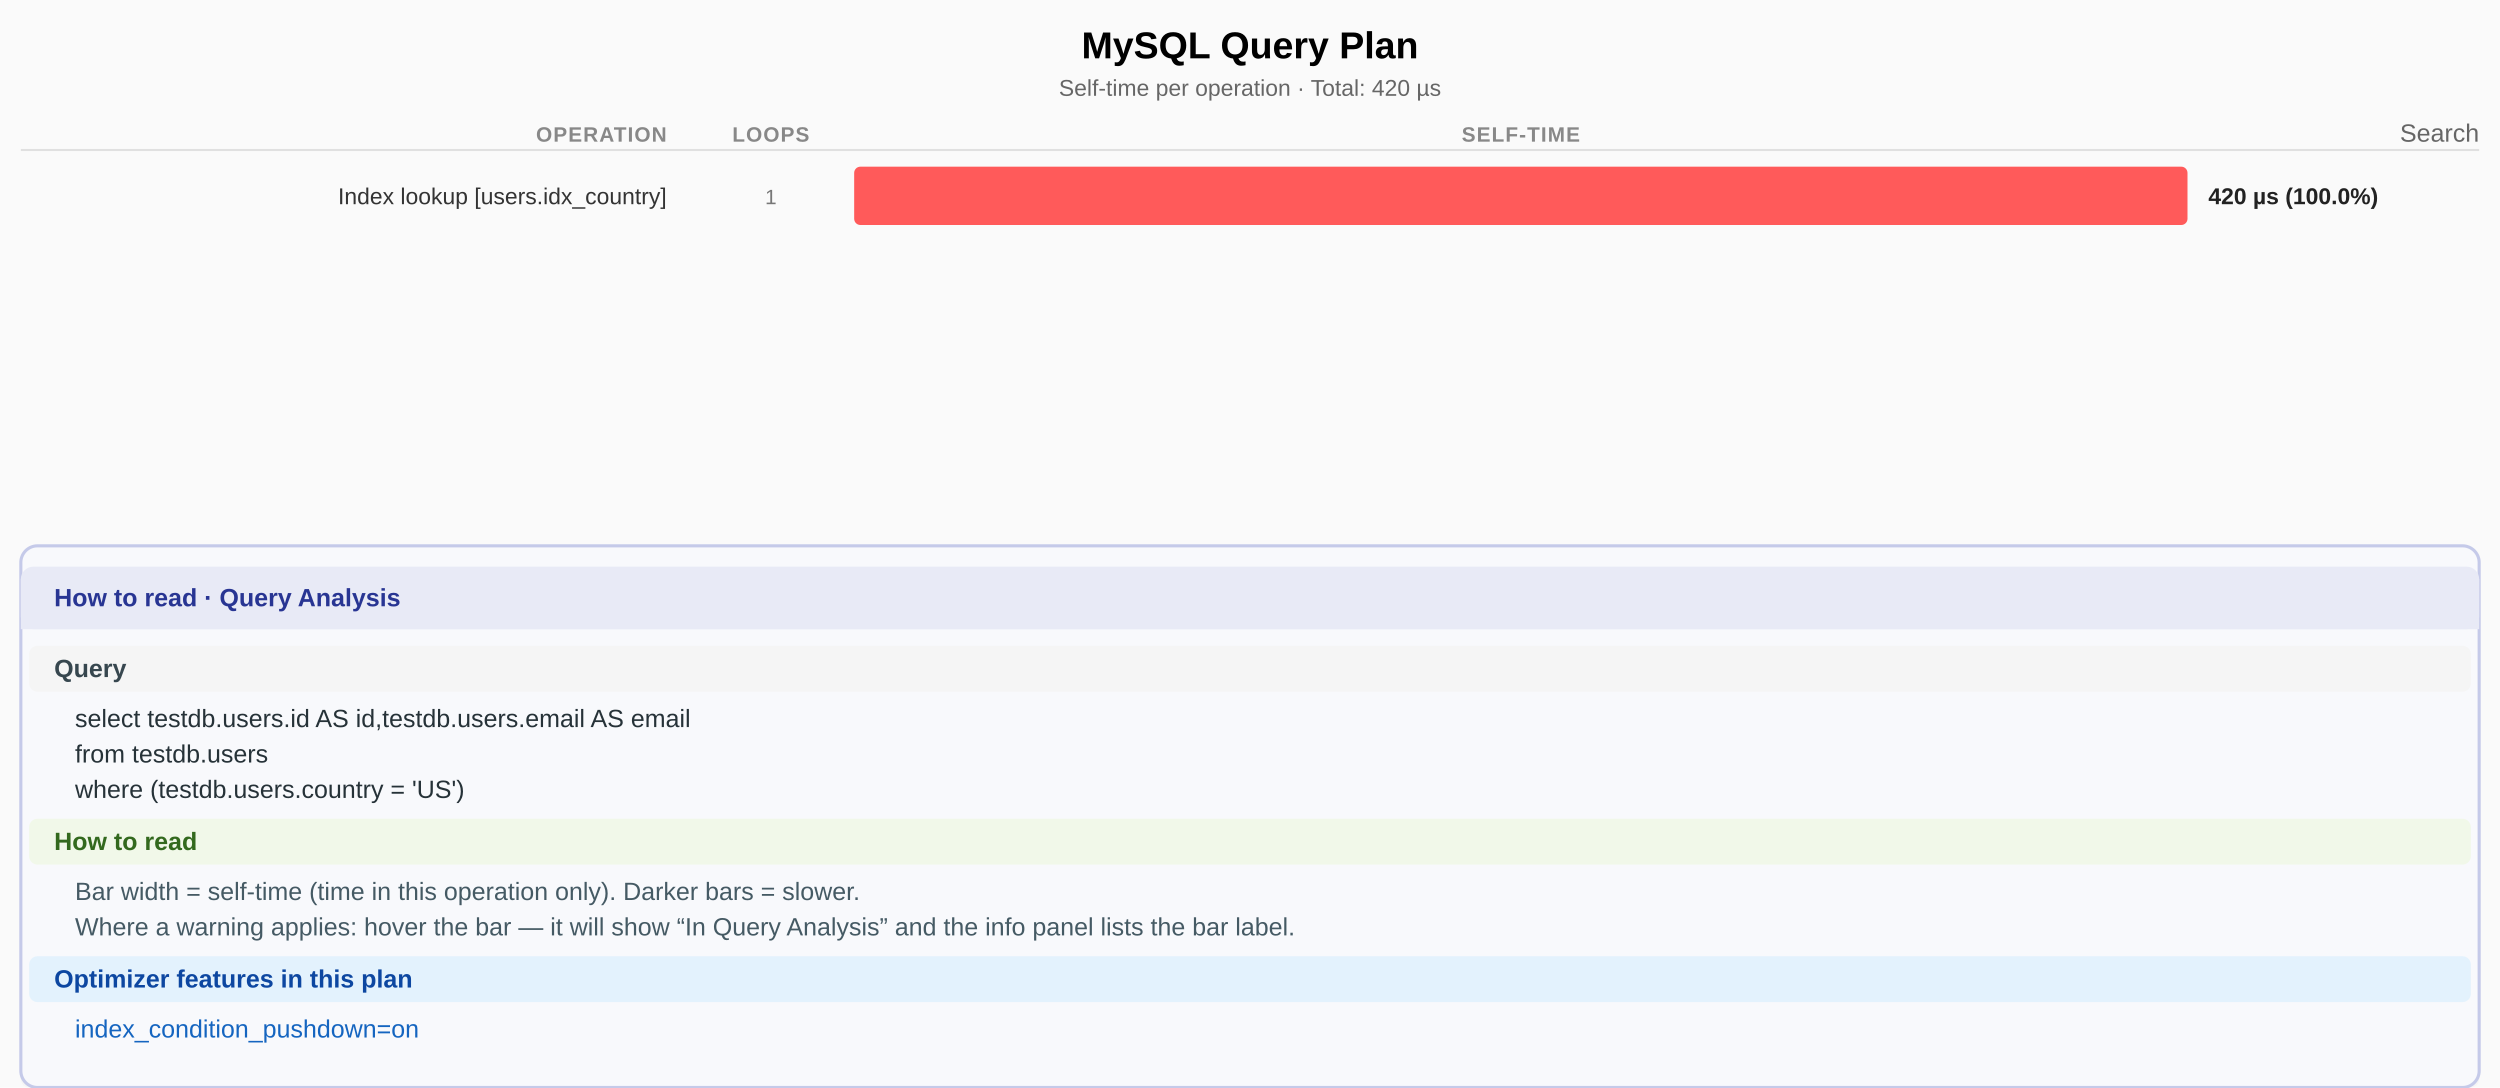
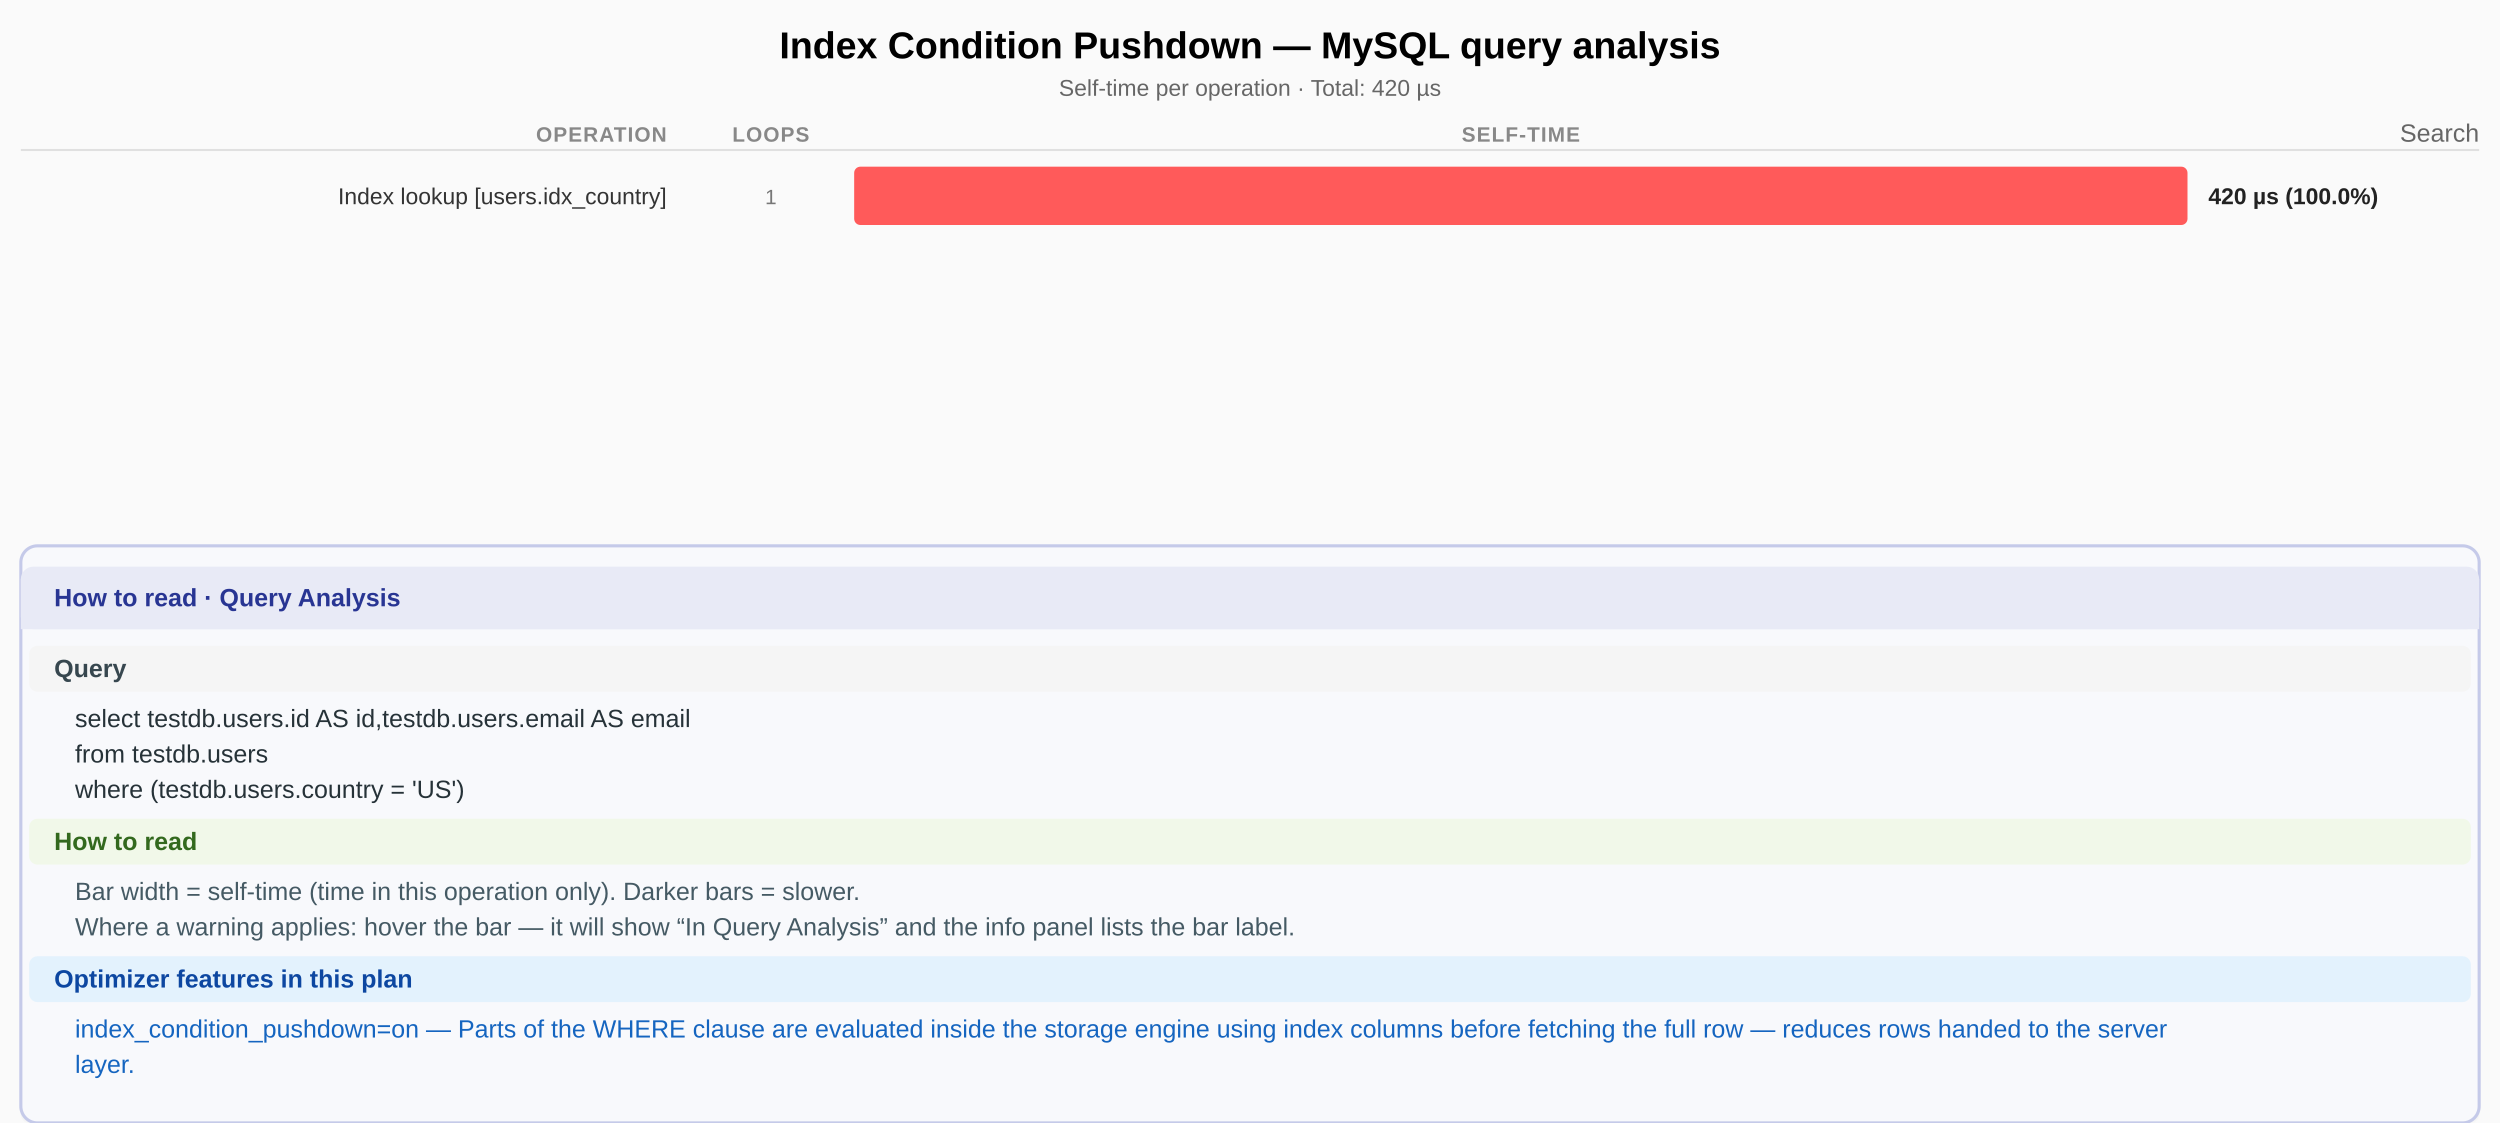
- <svg xmlns="http://www.w3.org/2000/svg" version="1.1" width="1200" height="522">
+ <svg xmlns="http://www.w3.org/2000/svg" version="1.1" width="1200" height="539" viewBox="0 0 1200 539" style="max-width: 100%; height: auto;">
  <style>
  text { font-family: Arial, sans-serif; font-size: 12px; }
  .title { font-size: 18px; font-weight: bold; }
  .subtitle { font-size: 11px; fill: #666; }
  .col-header { font-size: 10px; fill: #888; font-weight: bold; letter-spacing: 0.5px; }
  .label { font-size: 11px; fill: #333; }
  .loops { font-size: 10px; fill: #777; }
  .value { font-size: 11px; font-weight: bold; fill: #222; }
  .bar { transition: opacity 0.12s; }
  .bar:hover { opacity: 0.82; cursor: pointer; stroke: #444; stroke-width: 2; }
  .bar.in-query-analysis:hover { stroke: #c62828; stroke-width: 2.5; }
  .bar.pinned { stroke: #1565c0; stroke-width: 2.5; }
  .details-line { font-size: 12px; fill: #222; user-select: text; -webkit-user-select: text; }
  .details-line.dim { fill: #999; }
  #search { font-size: 12px; fill: #666; cursor: pointer; }
  #search:hover { fill: #111; }
</style>
  <rect width="100%" height="100%" fill="#fafafa" />
-   <text x="600.0" y="28" text-anchor="middle" class="title">MySQL Query Plan</text>
+   <text x="600.0" y="28" text-anchor="middle" class="title">Index Condition Pushdown — MySQL query analysis</text>
  <text x="600.0" y="46" text-anchor="middle" class="subtitle">Self-time per operation  ·  Total: 420 µs</text>
  <text x="320" y="68" text-anchor="end" class="col-header">OPERATION</text>
  <text x="370.0" y="68" text-anchor="middle" class="col-header">LOOPS</text>
  <text x="730.0" y="68" text-anchor="middle" class="col-header">SELF-TIME</text>
  <text id="search" x="1190" y="68" text-anchor="end">Search</text>
  <line x1="10" y1="72" x2="1190" y2="72" stroke="#e0e0e0" stroke-width="1" />
-   <line x1="10" y1="388" x2="1190" y2="388" stroke="#e0e0e0" stroke-width="1" />
-   <rect x="10" y="392" width="1180" height="130" fill="#f5f5f5" rx="4" />
-   <text id="details-l0" x="20" y="400" text-anchor="start" class="details-line">Hover a bar for details; click to pin  ·  Ctrl+F to search</text>
-   <text id="details-l1" x="20" y="414" text-anchor="start" class="details-line" />
-   <text id="details-l2" x="20" y="428" text-anchor="start" class="details-line" />
-   <text id="details-l3" x="20" y="442" text-anchor="start" class="details-line" />
-   <text id="details-l4" x="20" y="456" text-anchor="start" class="details-line" />
-   <text id="details-l5" x="20" y="470" text-anchor="start" class="details-line" />
-   <text id="details-l6" x="20" y="484" text-anchor="start" class="details-line" />
-   <text id="details-l7" x="20" y="498" text-anchor="start" class="details-line" />
+   <line x1="10" y1="405" x2="1190" y2="405" stroke="#e0e0e0" stroke-width="1" />
+   <rect x="10" y="409" width="1180" height="130" fill="#f5f5f5" rx="4" />
+   <text id="details-l0" x="20" y="417" text-anchor="start" class="details-line">Hover a bar for details; click to pin  ·  Ctrl+F to search</text>
+   <text id="details-l1" x="20" y="431" text-anchor="start" class="details-line" />
+   <text id="details-l2" x="20" y="445" text-anchor="start" class="details-line" />
+   <text id="details-l3" x="20" y="459" text-anchor="start" class="details-line" />
+   <text id="details-l4" x="20" y="473" text-anchor="start" class="details-line" />
+   <text id="details-l5" x="20" y="487" text-anchor="start" class="details-line" />
+   <text id="details-l6" x="20" y="501" text-anchor="start" class="details-line" />
+   <text id="details-l7" x="20" y="515" text-anchor="start" class="details-line" />
  <text x="320" y="98.0" text-anchor="end" class="label">Index lookup [users.idx_country]</text>
  <text x="370.0" y="98.0" text-anchor="middle" class="loops">1</text>
  <rect class="bar" x="410" y="80" width="640.0" height="28" fill="rgb(255,90,90)" rx="3" ry="3" data-info="Index lookup on users using idx_country (country='US'), with index condition: (users.country = 'US')  ·  Self: 420 µs (100.0%)  ·  Total: 0.419 µs  ·  Rows: 600  ·  Loops: 1  ·  Table: users  ·  Index: idx_country  ·  Access: index  ·  Est.rows: 600" data-label="Index lookup [users.idx_country]" />
  <text x="1060" y="98.0" class="value">420 µs (100.0%)</text>
-   <rect x="10" y="262" width="1180" height="260" fill="#f8f9fc" stroke="#c5cae9" stroke-width="1.5" rx="8" />
+   <rect x="10" y="262" width="1180" height="277" fill="#f8f9fc" stroke="#c5cae9" stroke-width="1.5" rx="8" />
  <rect x="10" y="272" width="1180" height="30" fill="#e8eaf6" rx="6" />
  <rect x="10" y="278" width="1180" height="24" fill="#e8eaf6" />
  <text x="26" y="291" font-family="Arial,sans-serif" font-size="13" font-weight="bold" fill="#283593">How to read · Query Analysis</text>
  <rect x="14" y="310" width="1172" height="22" fill="#f5f5f5" rx="4" />
  <text x="26" y="325" font-family="Arial,sans-serif" font-size="11" font-weight="bold" fill="#37474f">Query</text>
  <text x="36" y="349" font-family="Courier New,Courier,monospace" font-size="11" fill="#263238">select testdb.users.id AS id,testdb.users.email AS email</text>
  <text x="36" y="366" font-family="Courier New,Courier,monospace" font-size="11" fill="#263238">from testdb.users</text>
  <text x="36" y="383" font-family="Courier New,Courier,monospace" font-size="11" fill="#263238">where (testdb.users.country = 'US')</text>
  <rect x="14" y="393" width="1172" height="22" fill="#f1f8e9" rx="4" />
  <text x="26" y="408" font-family="Arial,sans-serif" font-size="11" font-weight="bold" fill="#33691e">How to read</text>
  <text x="36" y="432" font-family="Arial,sans-serif" font-size="11" fill="#455a64">Bar width = self-time (time in this operation only). Darker bars = slower.</text>
  <text x="36" y="449" font-family="Arial,sans-serif" font-size="11" fill="#455a64">Where a warning applies: hover the bar — it will show “In Query Analysis” and the info panel lists the bar label.</text>
  <rect x="14" y="459" width="1172" height="22" fill="#e3f2fd" rx="4" />
  <text x="26" y="474" font-family="Arial,sans-serif" font-size="11" font-weight="bold" fill="#0d47a1">Optimizer features in this plan</text>
-   <text x="36" y="498" font-family="Arial,sans-serif" font-size="11" fill="#1565c0">index_condition_pushdown=on</text>
+   <text x="36" y="498" font-family="Arial,sans-serif" font-size="11" fill="#1565c0">index_condition_pushdown=on — Parts of the WHERE clause are evaluated inside the storage engine using index columns before fetching the full row — reduces rows handed to the server</text>
+   <text x="36" y="515" font-family="Arial,sans-serif" font-size="11" fill="#1565c0">layer.</text>
</svg>
